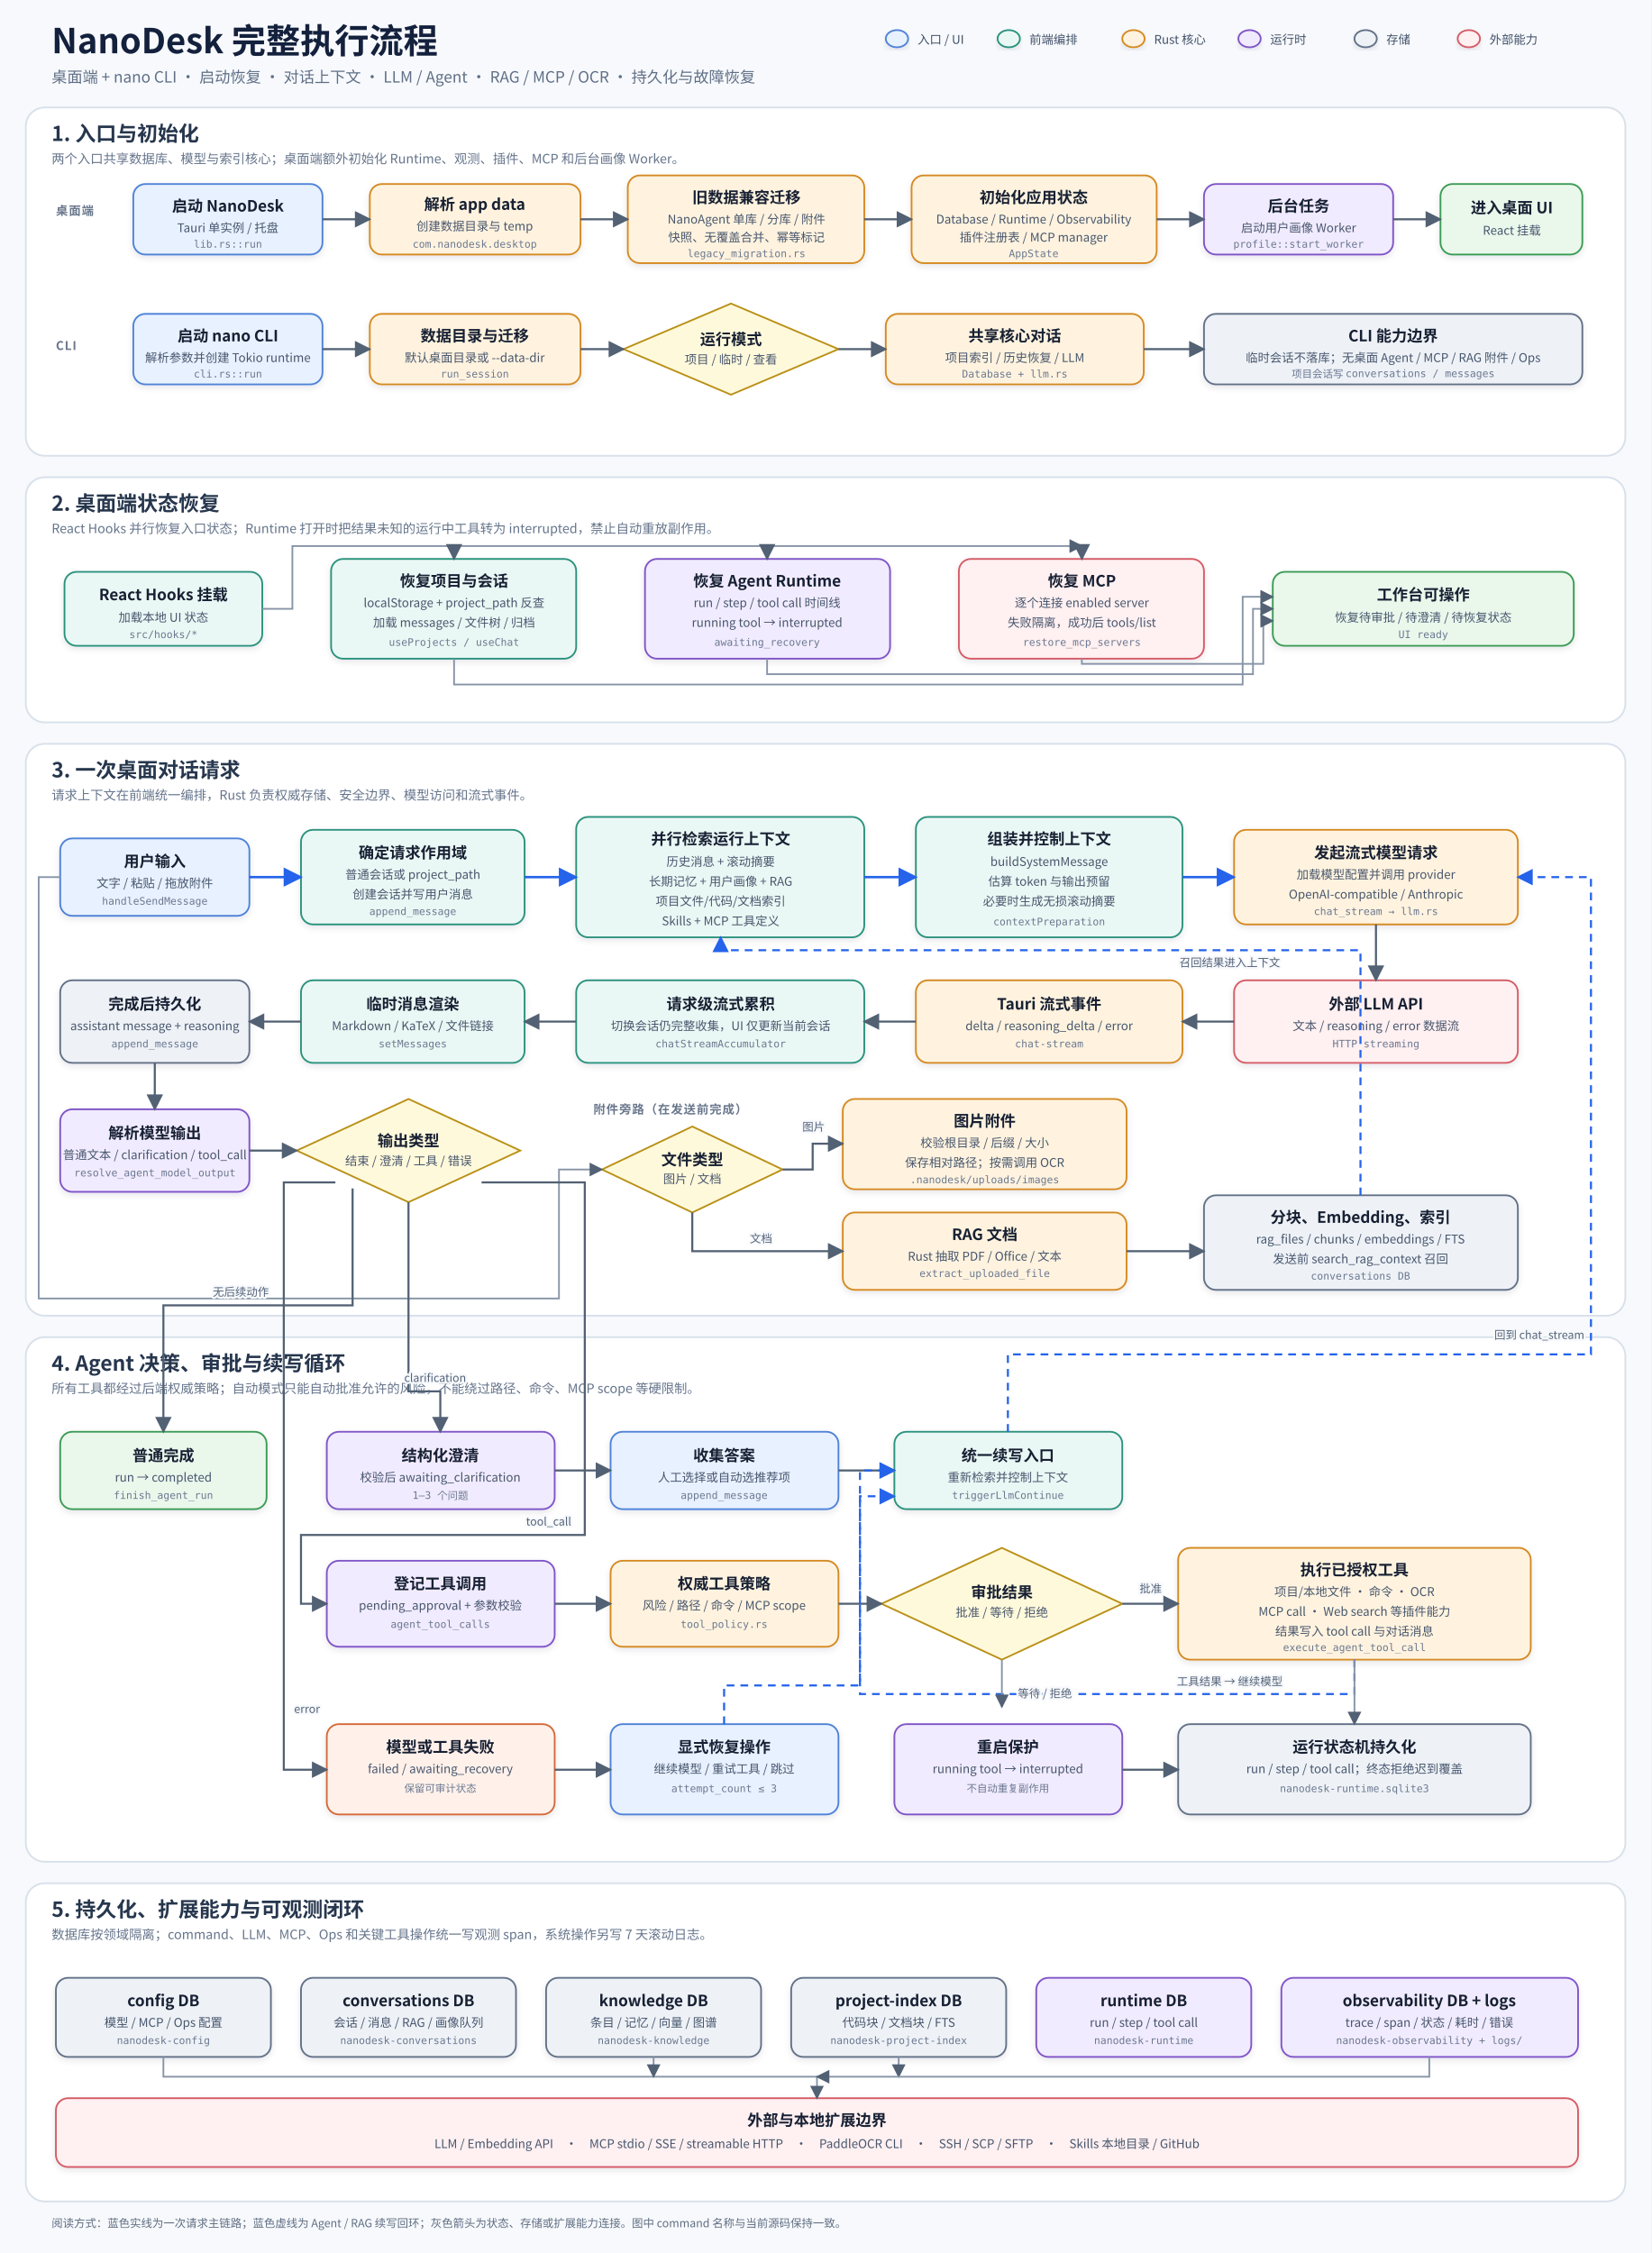
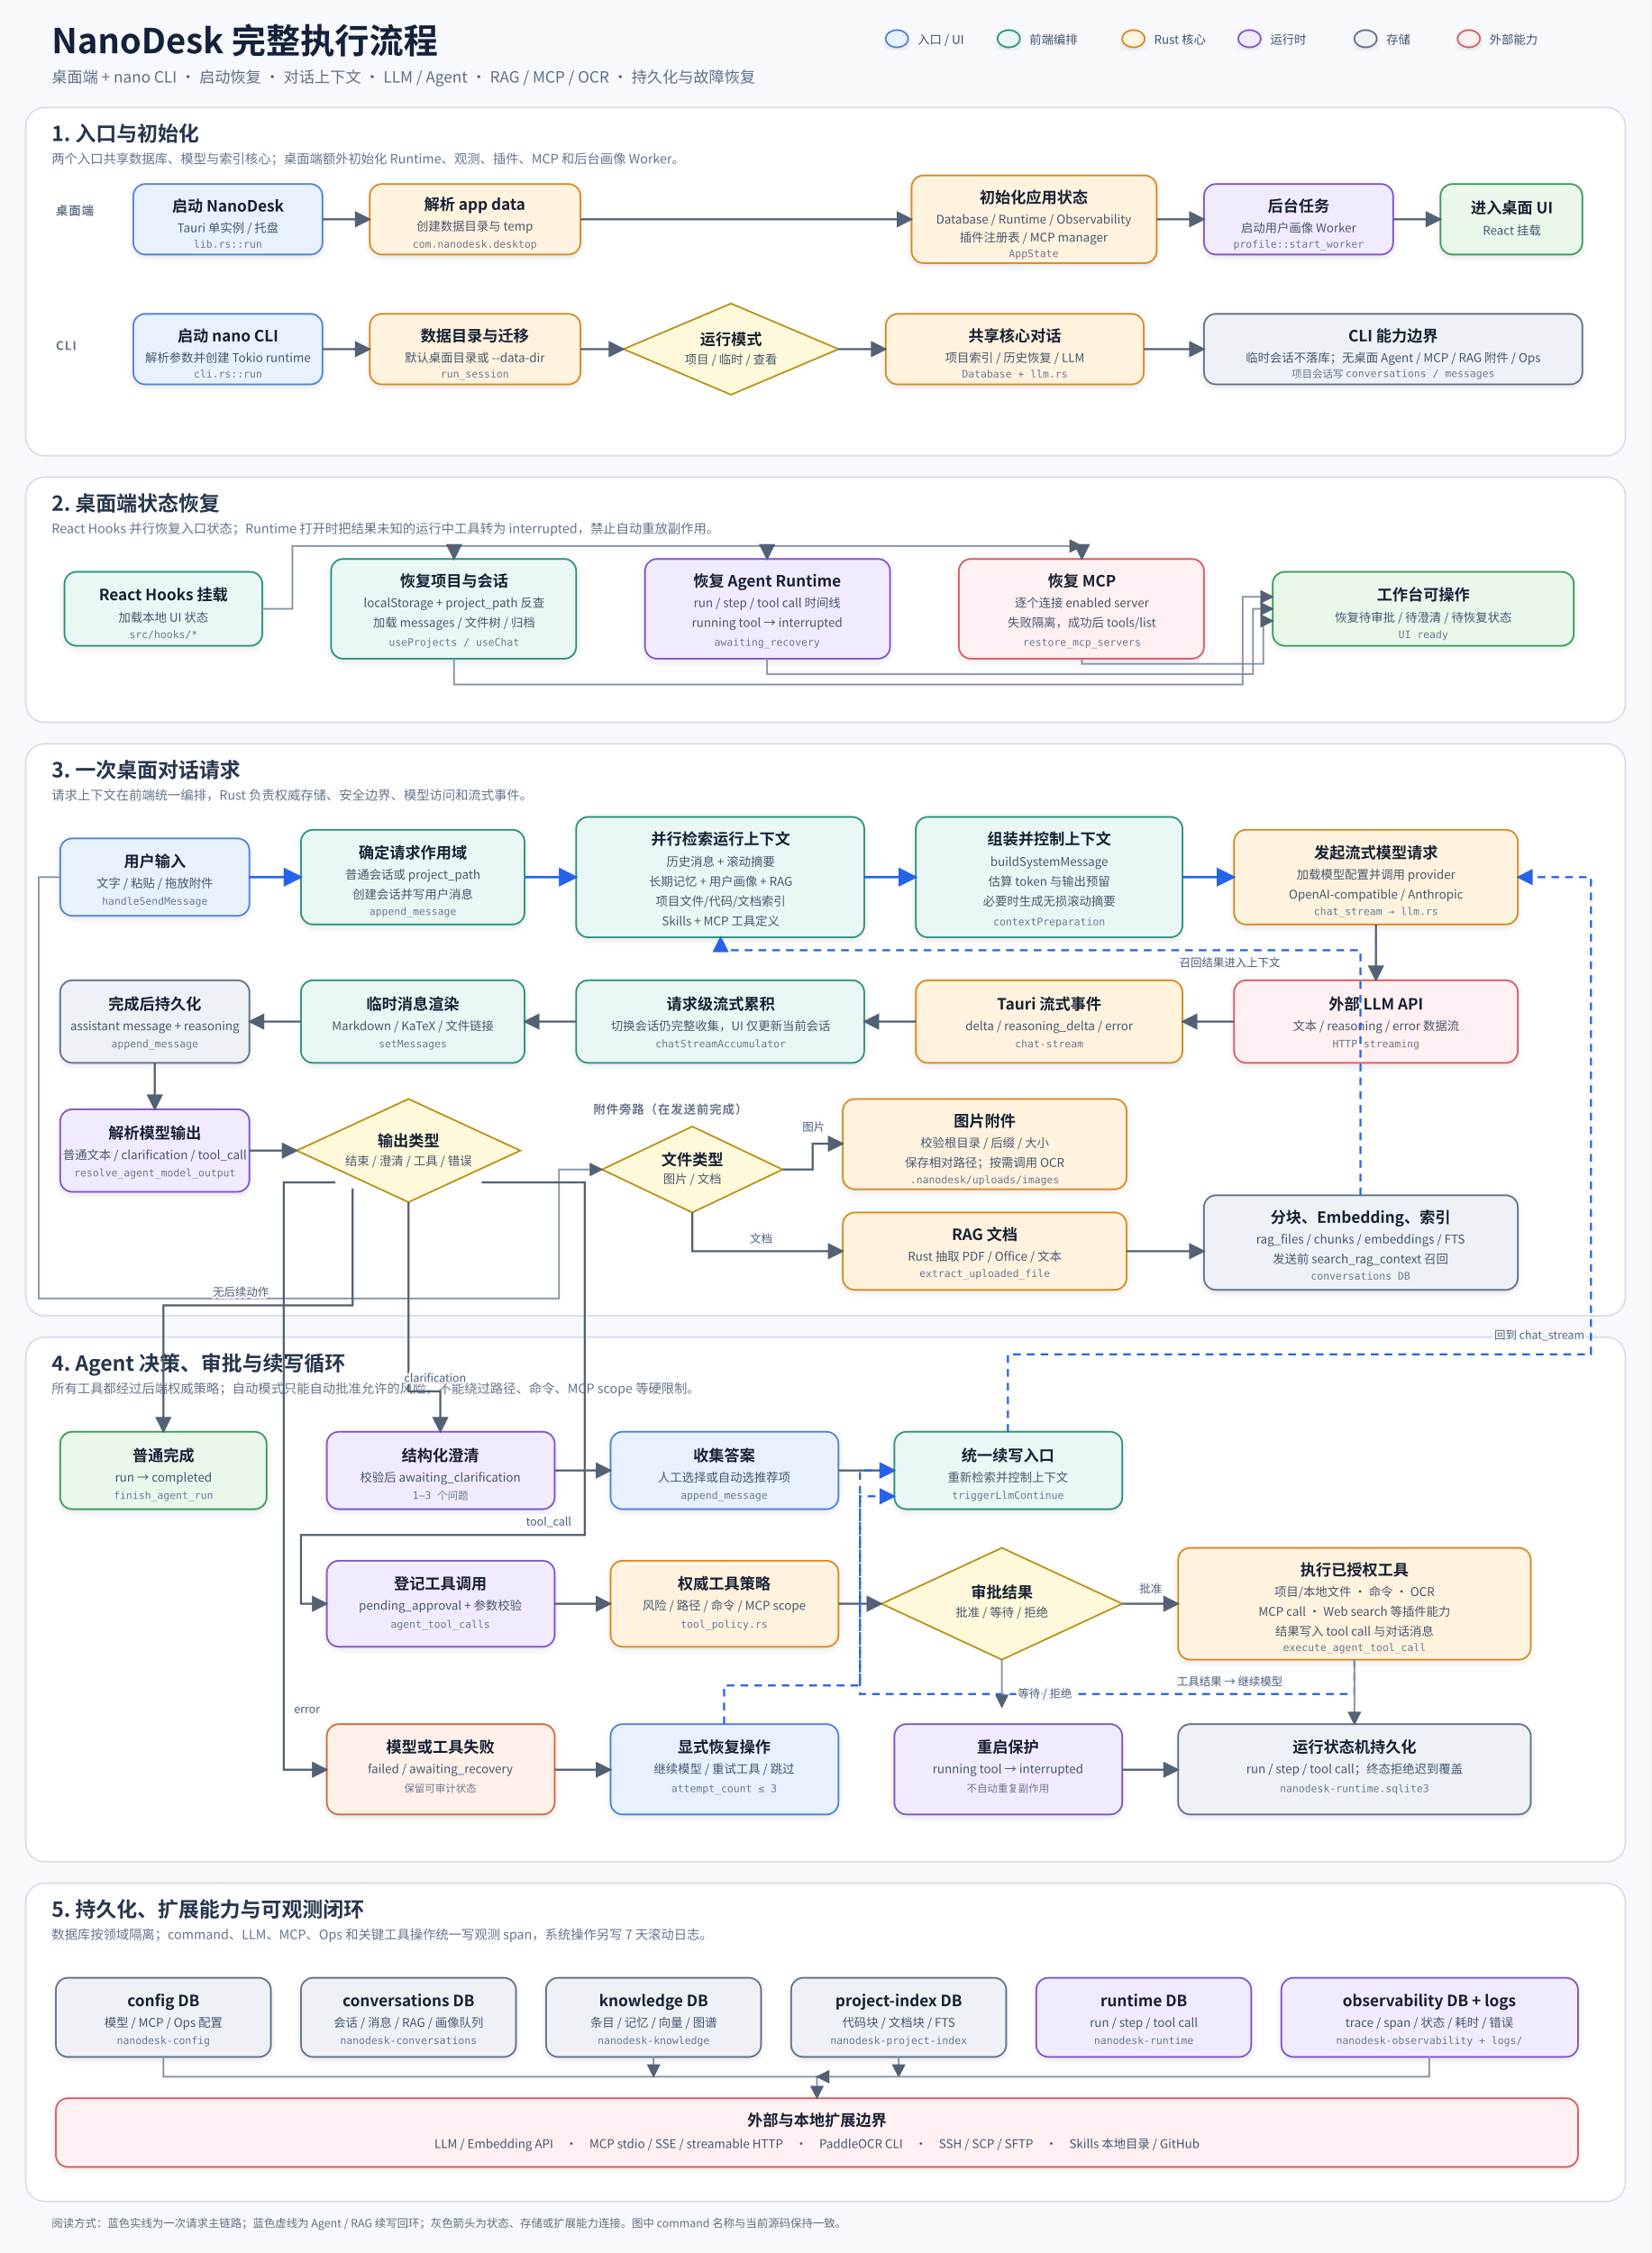
<svg xmlns="http://www.w3.org/2000/svg" width="1920" height="2620" viewBox="0 0 1920 2620" role="img" aria-labelledby="title desc">
  <defs>
    <marker id="arrow" viewBox="0 0 10 10" refX="9" refY="5" markerWidth="8" markerHeight="8" orient="auto-start-reverse">
      <path d="M 0 0 L 10 5 L 0 10 z" fill="#526173" />
    </marker>
    <marker id="arrow-blue" viewBox="0 0 10 10" refX="9" refY="5" markerWidth="8" markerHeight="8" orient="auto-start-reverse">
      <path d="M 0 0 L 10 5 L 0 10 z" fill="#2563eb" />
    </marker>
    <filter id="shadow" x="-10%" y="-10%" width="120%" height="130%">
      <feDropShadow dx="0" dy="3" stdDeviation="4" flood-color="#0f172a" flood-opacity="0.10" />
    </filter>
    <style>
      text { font-family: "Microsoft YaHei", "PingFang SC", "Noto Sans CJK SC", sans-serif; fill: #172033; }
      .page { fill: #f7f9fc; }
      .section { fill: #ffffff; stroke: #d8e0ea; stroke-width: 2; rx: 22; }
      .section-title { font-size: 24px; font-weight: 700; fill: #26364d; }
      .section-subtitle { font-size: 15px; fill: #65748b; }
      .title { font-size: 40px; font-weight: 700; fill: #14213d; }
      .subtitle { font-size: 18px; fill: #5f6f86; }
      .node { stroke-width: 2; rx: 14; filter: url(#shadow); }
      .entry { fill: #e8f1ff; stroke: #4f82d8; }
      .frontend { fill: #eaf8f5; stroke: #2c927d; }
      .rust { fill: #fff3df; stroke: #d58a24; }
      .runtime { fill: #f1ebff; stroke: #8055c7; }
      .storage { fill: #eef2f7; stroke: #637187; }
      .external { fill: #fff0f1; stroke: #d45b66; }
      .success { fill: #eaf8ec; stroke: #3b9b55; }
      .error { fill: #fff1ea; stroke: #d46a3a; }
      .decision { fill: #fff9db; stroke: #b99016; stroke-width: 2; }
      .node-title { font-size: 18px; font-weight: 700; text-anchor: middle; }
      .node-text { font-size: 14px; text-anchor: middle; fill: #47566d; }
      .node-code { font-size: 12px; text-anchor: middle; fill: #6b7890; font-family: Consolas, "Cascadia Mono", monospace; }
      .edge { fill: none; stroke: #526173; stroke-width: 2.4; marker-end: url(#arrow); }
      .edge-blue { fill: none; stroke: #2563eb; stroke-width: 2.8; marker-end: url(#arrow-blue); }
      .edge-dashed { fill: none; stroke: #2563eb; stroke-width: 2.4; stroke-dasharray: 9 7; marker-end: url(#arrow-blue); }
      .edge-soft { fill: none; stroke: #8794a7; stroke-width: 2; marker-end: url(#arrow); }
      .edge-label { font-size: 13px; fill: #536278; text-anchor: middle; paint-order: stroke; stroke: #f7f9fc; stroke-width: 5; stroke-linejoin: round; }
      .note { font-size: 13px; fill: #5f6d82; }
      .legend { font-size: 14px; fill: #425169; }
      .lane-label { font-size: 14px; font-weight: 700; fill: #69778c; letter-spacing: 1px; }
    </style>
  </defs>
  <rect class="page" width="1920" height="2620" />
  <text class="title" x="60" y="62">NanoDesk 完整执行流程</text>
  <text class="subtitle" x="60" y="96">桌面端 + nano CLI · 启动恢复 · 对话上下文 · LLM / Agent · RAG / MCP / OCR · 持久化与故障恢复</text>
  <g aria-label="图例">
    <rect class="node entry" x="1030" y="35" width="26" height="20" rx="5" />
    <text class="legend" x="1067" y="51">入口 / UI</text>
    <rect class="node frontend" x="1160" y="35" width="26" height="20" rx="5" />
    <text class="legend" x="1197" y="51">前端编排</text>
    <rect class="node rust" x="1305" y="35" width="26" height="20" rx="5" />
    <text class="legend" x="1342" y="51">Rust 核心</text>
    <rect class="node runtime" x="1440" y="35" width="26" height="20" rx="5" />
    <text class="legend" x="1477" y="51">运行时</text>
    <rect class="node storage" x="1575" y="35" width="26" height="20" rx="5" />
    <text class="legend" x="1612" y="51">存储</text>
    <rect class="node external" x="1695" y="35" width="26" height="20" rx="5" />
    <text class="legend" x="1732" y="51">外部能力</text>
  </g>
  <rect class="section" x="30" y="125" width="1860" height="405" />
  <text class="section-title" x="60" y="164">1. 入口与初始化</text>
  <text class="section-subtitle" x="60" y="190">两个入口共享数据库、模型与索引核心；桌面端额外初始化 Runtime、观测、插件、MCP 和后台画像 Worker。</text>
  <text class="lane-label" x="65" y="250">桌面端</text>
  <rect class="node entry" x="155" y="214" width="220" height="82" />
  <text class="node-title" x="265" y="246">启动 NanoDesk</text>
  <text class="node-text" x="265" y="270">Tauri 单实例 / 托盘</text>
  <text class="node-code" x="265" y="288">lib.rs::run</text>
  <rect class="node rust" x="430" y="214" width="245" height="82" />
  <text class="node-title" x="552" y="244">解析 app data</text>
  <text class="node-text" x="552" y="268">创建数据目录与 temp</text>
  <text class="node-code" x="552" y="288">com.nanodesk.desktop</text>
-   <rect class="node rust" x="730" y="204" width="275" height="102" />
-   <text class="node-title" x="868" y="236">旧数据兼容迁移</text>
-   <text class="node-text" x="868" y="260">NanoAgent 单库 / 分库 / 附件</text>
-   <text class="node-text" x="868" y="281">快照、无覆盖合并、幂等标记</text>
-   <text class="node-code" x="868" y="299">legacy_migration.rs</text>
  <rect class="node rust" x="1060" y="204" width="285" height="102" />
  <text class="node-title" x="1202" y="236">初始化应用状态</text>
  <text class="node-text" x="1202" y="260">Database / Runtime / Observability</text>
  <text class="node-text" x="1202" y="281">插件注册表 / MCP manager</text>
  <text class="node-code" x="1202" y="299">AppState</text>
  <rect class="node runtime" x="1400" y="214" width="220" height="82" />
  <text class="node-title" x="1510" y="246">后台任务</text>
  <text class="node-text" x="1510" y="270">启动用户画像 Worker</text>
  <text class="node-code" x="1510" y="288">profile::start_worker</text>
  <rect class="node success" x="1675" y="214" width="165" height="82" />
  <text class="node-title" x="1758" y="248">进入桌面 UI</text>
  <text class="node-text" x="1758" y="273">React 挂载</text>
  <path class="edge" d="M 375 255 H 430" />
-   <path class="edge" d="M 675 255 H 730" />
-   <path class="edge" d="M 1005 255 H 1060" />
+   <path class="edge" d="M 675 255 H 1060" />
  <path class="edge" d="M 1345 255 H 1400" />
  <path class="edge" d="M 1620 255 H 1675" />
  <text class="lane-label" x="65" y="407">CLI</text>
  <rect class="node entry" x="155" y="365" width="220" height="82" />
  <text class="node-title" x="265" y="397">启动 nano CLI</text>
  <text class="node-text" x="265" y="421">解析参数并创建 Tokio runtime</text>
  <text class="node-code" x="265" y="439">cli.rs::run</text>
  <rect class="node rust" x="430" y="365" width="245" height="82" />
  <text class="node-title" x="552" y="397">数据目录与迁移</text>
  <text class="node-text" x="552" y="421">默认桌面目录或 --data-dir</text>
  <text class="node-code" x="552" y="439">run_session</text>
  <polygon class="decision" points="850,353 975,406 850,459 725,406" />
  <text class="node-title" x="850" y="401">运行模式</text>
  <text class="node-text" x="850" y="423">项目 / 临时 / 查看</text>
  <rect class="node rust" x="1030" y="365" width="300" height="82" />
  <text class="node-title" x="1180" y="397">共享核心对话</text>
  <text class="node-text" x="1180" y="421">项目索引 / 历史恢复 / LLM</text>
  <text class="node-code" x="1180" y="439">Database + llm.rs</text>
  <rect class="node storage" x="1400" y="365" width="440" height="82" />
  <text class="node-title" x="1620" y="397">CLI 能力边界</text>
  <text class="node-text" x="1620" y="421">临时会话不落库；无桌面 Agent / MCP / RAG 附件 / Ops</text>
  <text class="node-code" x="1620" y="439">项目会话写 conversations / messages</text>
  <path class="edge" d="M 375 406 H 430" />
  <path class="edge" d="M 675 406 H 725" />
  <path class="edge" d="M 975 406 H 1030" />
  <path class="edge" d="M 1330 406 H 1400" />
  <rect class="section" x="30" y="555" width="1860" height="285" />
  <text class="section-title" x="60" y="594">2. 桌面端状态恢复</text>
  <text class="section-subtitle" x="60" y="620">React Hooks 并行恢复入口状态；Runtime 打开时把结果未知的运行中工具转为 interrupted，禁止自动重放副作用。</text>
  <rect class="node frontend" x="75" y="665" width="230" height="86" />
  <text class="node-title" x="190" y="698">React Hooks 挂载</text>
  <text class="node-text" x="190" y="723">加载本地 UI 状态</text>
  <text class="node-code" x="190" y="742">src/hooks/*</text>
  <rect class="node frontend" x="385" y="650" width="285" height="116" />
  <text class="node-title" x="528" y="682">恢复项目与会话</text>
  <text class="node-text" x="528" y="706">localStorage + project_path 反查</text>
  <text class="node-text" x="528" y="729">加载 messages / 文件树 / 归档</text>
  <text class="node-code" x="528" y="751">useProjects / useChat</text>
  <rect class="node runtime" x="750" y="650" width="285" height="116" />
  <text class="node-title" x="892" y="682">恢复 Agent Runtime</text>
  <text class="node-text" x="892" y="706">run / step / tool call 时间线</text>
  <text class="node-text" x="892" y="729">running tool → interrupted</text>
  <text class="node-code" x="892" y="751">awaiting_recovery</text>
  <rect class="node external" x="1115" y="650" width="285" height="116" />
  <text class="node-title" x="1258" y="682">恢复 MCP</text>
  <text class="node-text" x="1258" y="706">逐个连接 enabled server</text>
  <text class="node-text" x="1258" y="729">失败隔离，成功后 tools/list</text>
  <text class="node-code" x="1258" y="751">restore_mcp_servers</text>
  <rect class="node success" x="1480" y="665" width="350" height="86" />
  <text class="node-title" x="1655" y="698">工作台可操作</text>
  <text class="node-text" x="1655" y="723">恢复待审批 / 待澄清 / 待恢复状态</text>
  <text class="node-code" x="1655" y="742">UI ready</text>
  <path class="edge-soft" d="M 305 708 H 340 V 635 H 1258" />
  <path class="edge" d="M 528 635 V 650" />
  <path class="edge" d="M 892 635 V 650" />
  <path class="edge" d="M 1258 635 V 650" />
  <path class="edge-soft" d="M 528 766 V 796 H 1445 V 694 H 1480" />
  <path class="edge-soft" d="M 892 766 V 784 H 1457 V 708 H 1480" />
  <path class="edge-soft" d="M 1258 766 V 772 H 1469 V 722 H 1480" />
  <rect class="section" x="30" y="865" width="1860" height="665" />
  <text class="section-title" x="60" y="904">3. 一次桌面对话请求</text>
  <text class="section-subtitle" x="60" y="930">请求上下文在前端统一编排，Rust 负责权威存储、安全边界、模型访问和流式事件。</text>
  <rect class="node entry" x="70" y="975" width="220" height="90" />
  <text class="node-title" x="180" y="1008">用户输入</text>
  <text class="node-text" x="180" y="1032">文字 / 粘贴 / 拖放附件</text>
  <text class="node-code" x="180" y="1052">handleSendMessage</text>
  <rect class="node frontend" x="350" y="965" width="260" height="110" />
  <text class="node-title" x="480" y="998">确定请求作用域</text>
  <text class="node-text" x="480" y="1022">普通会话或 project_path</text>
  <text class="node-text" x="480" y="1045">创建会话并写用户消息</text>
  <text class="node-code" x="480" y="1064">append_message</text>
  <rect class="node frontend" x="670" y="950" width="335" height="140" />
  <text class="node-title" x="838" y="982">并行检索运行上下文</text>
  <text class="node-text" x="838" y="1007">历史消息 + 滚动摘要</text>
  <text class="node-text" x="838" y="1030">长期记忆 + 用户画像 + RAG</text>
  <text class="node-text" x="838" y="1053">项目文件/代码/文档索引</text>
  <text class="node-text" x="838" y="1076">Skills + MCP 工具定义</text>
  <rect class="node frontend" x="1065" y="950" width="310" height="140" />
  <text class="node-title" x="1220" y="982">组装并控制上下文</text>
  <text class="node-text" x="1220" y="1007">buildSystemMessage</text>
  <text class="node-text" x="1220" y="1030">估算 token 与输出预留</text>
  <text class="node-text" x="1220" y="1053">必要时生成无损滚动摘要</text>
  <text class="node-code" x="1220" y="1076">contextPreparation</text>
  <rect class="node rust" x="1435" y="965" width="330" height="110" />
  <text class="node-title" x="1600" y="998">发起流式模型请求</text>
  <text class="node-text" x="1600" y="1022">加载模型配置并调用 provider</text>
  <text class="node-text" x="1600" y="1045">OpenAI-compatible / Anthropic</text>
  <text class="node-code" x="1600" y="1064">chat_stream → llm.rs</text>
  <path class="edge-blue" d="M 290 1020 H 350" />
  <path class="edge-blue" d="M 610 1020 H 670" />
  <path class="edge-blue" d="M 1005 1020 H 1065" />
  <path class="edge-blue" d="M 1375 1020 H 1435" />
  <rect class="node external" x="1435" y="1140" width="330" height="96" />
  <text class="node-title" x="1600" y="1174">外部 LLM API</text>
  <text class="node-text" x="1600" y="1198">文本 / reasoning / error 数据流</text>
  <text class="node-code" x="1600" y="1218">HTTP streaming</text>
  <rect class="node rust" x="1065" y="1140" width="310" height="96" />
  <text class="node-title" x="1220" y="1174">Tauri 流式事件</text>
  <text class="node-text" x="1220" y="1198">delta / reasoning_delta / error</text>
  <text class="node-code" x="1220" y="1218">chat-stream</text>
  <rect class="node frontend" x="670" y="1140" width="335" height="96" />
  <text class="node-title" x="838" y="1174">请求级流式累积</text>
  <text class="node-text" x="838" y="1198">切换会话仍完整收集，UI 仅更新当前会话</text>
  <text class="node-code" x="838" y="1218">chatStreamAccumulator</text>
  <rect class="node frontend" x="350" y="1140" width="260" height="96" />
  <text class="node-title" x="480" y="1174">临时消息渲染</text>
  <text class="node-text" x="480" y="1198">Markdown / KaTeX / 文件链接</text>
  <text class="node-code" x="480" y="1218">setMessages</text>
  <rect class="node storage" x="70" y="1140" width="220" height="96" />
  <text class="node-title" x="180" y="1174">完成后持久化</text>
  <text class="node-text" x="180" y="1198">assistant message + reasoning</text>
  <text class="node-code" x="180" y="1218">append_message</text>
  <path class="edge" d="M 1600 1075 V 1140" />
  <path class="edge" d="M 1435 1188 H 1375" />
  <path class="edge" d="M 1065 1188 H 1005" />
  <path class="edge" d="M 670 1188 H 610" />
  <path class="edge" d="M 350 1188 H 290" />
  <rect class="node runtime" x="70" y="1290" width="220" height="96" />
  <text class="node-title" x="180" y="1324">解析模型输出</text>
  <text class="node-text" x="180" y="1348">普通文本 / clarification / tool_call</text>
  <text class="node-code" x="180" y="1368">resolve_agent_model_output</text>
  <polygon class="decision" points="475,1278 605,1338 475,1398 345,1338" />
  <text class="node-title" x="475" y="1333">输出类型</text>
  <text class="node-text" x="475" y="1355">结束 / 澄清 / 工具 / 错误</text>
  <path class="edge" d="M 180 1236 V 1290" />
  <path class="edge" d="M 290 1338 H 345" />
  <text class="lane-label" x="690" y="1295">附件旁路（在发送前完成）</text>
  <polygon class="decision" points="805,1310 910,1360 805,1410 700,1360" />
  <text class="node-title" x="805" y="1355">文件类型</text>
  <text class="node-text" x="805" y="1376">图片 / 文档</text>
  <rect class="node rust" x="980" y="1278" width="330" height="105" />
  <text class="node-title" x="1145" y="1310">图片附件</text>
  <text class="node-text" x="1145" y="1334">校验根目录 / 后缀 / 大小</text>
  <text class="node-text" x="1145" y="1357">保存相对路径；按需调用 OCR</text>
  <text class="node-code" x="1145" y="1376">.nanodesk/uploads/images</text>
  <rect class="node rust" x="980" y="1410" width="330" height="90" />
  <text class="node-title" x="1145" y="1442">RAG 文档</text>
  <text class="node-text" x="1145" y="1466">Rust 抽取 PDF / Office / 文本</text>
  <text class="node-code" x="1145" y="1485">extract_uploaded_file</text>
  <rect class="node storage" x="1400" y="1390" width="365" height="110" />
  <text class="node-title" x="1582" y="1422">分块、Embedding、索引</text>
  <text class="node-text" x="1582" y="1446">rag_files / chunks / embeddings / FTS</text>
  <text class="node-text" x="1582" y="1469">发送前 search_rag_context 召回</text>
  <text class="node-code" x="1582" y="1488">conversations DB</text>
  <path class="edge-soft" d="M 70 1020 H 45 V 1510 H 650 V 1360 H 700" />
  <path class="edge" d="M 910 1360 H 945 V 1330 H 980" />
  <text class="edge-label" x="946" y="1315">图片</text>
  <path class="edge" d="M 805 1410 V 1455 H 980" />
  <text class="edge-label" x="885" y="1445">文档</text>
  <path class="edge" d="M 1310 1455 H 1400" />
  <path class="edge-dashed" d="M 1582 1390 V 1105 H 838 V 1090" />
  <text class="edge-label" x="1430" y="1124">召回结果进入上下文</text>
  <rect class="section" x="30" y="1555" width="1860" height="610" />
  <text class="section-title" x="60" y="1594">4. Agent 决策、审批与续写循环</text>
  <text class="section-subtitle" x="60" y="1620">所有工具都经过后端权威策略；自动模式只能自动批准允许的风险，不能绕过路径、命令、MCP scope 等硬限制。</text>
  <rect class="node success" x="70" y="1665" width="240" height="90" />
  <text class="node-title" x="190" y="1699">普通完成</text>
  <text class="node-text" x="190" y="1723">run → completed</text>
  <text class="node-code" x="190" y="1743">finish_agent_run</text>
  <rect class="node runtime" x="380" y="1665" width="265" height="90" />
  <text class="node-title" x="512" y="1699">结构化澄清</text>
  <text class="node-text" x="512" y="1723">校验后 awaiting_clarification</text>
  <text class="node-code" x="512" y="1743">1–3 个问题</text>
  <rect class="node entry" x="710" y="1665" width="265" height="90" />
  <text class="node-title" x="842" y="1699">收集答案</text>
  <text class="node-text" x="842" y="1723">人工选择或自动选推荐项</text>
  <text class="node-code" x="842" y="1743">append_message</text>
  <rect class="node frontend" x="1040" y="1665" width="265" height="90" />
  <text class="node-title" x="1172" y="1699">统一续写入口</text>
  <text class="node-text" x="1172" y="1723">重新检索并控制上下文</text>
  <text class="node-code" x="1172" y="1743">triggerLlmContinue</text>
  <path class="edge" d="M 410 1382 V 1518 H 190 V 1665" />
  <text class="edge-label" x="280" y="1507">无后续动作</text>
  <path class="edge" d="M 475 1398 V 1618 H 512 V 1665" />
  <text class="edge-label" x="506" y="1607">clarification</text>
  <path class="edge" d="M 645 1710 H 710" />
  <path class="edge" d="M 975 1710 H 1040" />
  <path class="edge-dashed" d="M 1172 1665 V 1575 H 1850 V 1020 H 1765" />
  <text class="edge-label" x="1790" y="1557">回到 chat_stream</text>
  <rect class="node runtime" x="380" y="1815" width="265" height="100" />
  <text class="node-title" x="512" y="1848">登记工具调用</text>
  <text class="node-text" x="512" y="1872">pending_approval + 参数校验</text>
  <text class="node-code" x="512" y="1893">agent_tool_calls</text>
  <rect class="node rust" x="710" y="1815" width="265" height="100" />
  <text class="node-title" x="842" y="1848">权威工具策略</text>
  <text class="node-text" x="842" y="1872">风险 / 路径 / 命令 / MCP scope</text>
  <text class="node-code" x="842" y="1893">tool_policy.rs</text>
  <polygon class="decision" points="1165,1800 1305,1865 1165,1930 1025,1865" />
  <text class="node-title" x="1165" y="1858">审批结果</text>
  <text class="node-text" x="1165" y="1880">批准 / 等待 / 拒绝</text>
  <rect class="node rust" x="1370" y="1800" width="410" height="130" />
  <text class="node-title" x="1575" y="1832">执行已授权工具</text>
  <text class="node-text" x="1575" y="1856">项目/本地文件 · 命令 · OCR</text>
  <text class="node-text" x="1575" y="1879">MCP call · Web search 等插件能力</text>
  <text class="node-text" x="1575" y="1902">结果写入 tool call 与对话消息</text>
  <text class="node-code" x="1575" y="1920">execute_agent_tool_call</text>
  <path class="edge" d="M 560 1375 H 680 V 1785 H 350 V 1865 H 380" />
  <text class="edge-label" x="638" y="1774">tool_call</text>
  <path class="edge" d="M 645 1865 H 710" />
  <path class="edge" d="M 975 1865 H 1025" />
  <path class="edge" d="M 1305 1865 H 1370" />
  <text class="edge-label" x="1338" y="1852">批准</text>
  <path class="edge-dashed" d="M 1575 1930 V 1970 H 1000 V 1710 H 1040" />
  <text class="edge-label" x="1430" y="1960">工具结果 → 继续模型</text>
  <path class="edge-soft" d="M 1165 1930 V 1985" />
  <text class="edge-label" x="1215" y="1974">等待 / 拒绝</text>
  <rect class="node error" x="380" y="2005" width="265" height="105" />
  <text class="node-title" x="512" y="2038">模型或工具失败</text>
  <text class="node-text" x="512" y="2062">failed / awaiting_recovery</text>
  <text class="node-code" x="512" y="2084">保留可审计状态</text>
  <rect class="node entry" x="710" y="2005" width="265" height="105" />
  <text class="node-title" x="842" y="2038">显式恢复操作</text>
  <text class="node-text" x="842" y="2062">继续模型 / 重试工具 / 跳过</text>
  <text class="node-code" x="842" y="2084">attempt_count ≤ 3</text>
  <rect class="node runtime" x="1040" y="2005" width="265" height="105" />
  <text class="node-title" x="1172" y="2038">重启保护</text>
  <text class="node-text" x="1172" y="2062">running tool → interrupted</text>
  <text class="node-code" x="1172" y="2084">不自动重复副作用</text>
  <rect class="node storage" x="1370" y="2005" width="410" height="105" />
  <text class="node-title" x="1575" y="2038">运行状态机持久化</text>
  <text class="node-text" x="1575" y="2062">run / step / tool call；终态拒绝迟到覆盖</text>
  <text class="node-code" x="1575" y="2084">nanodesk-runtime.sqlite3</text>
  <path class="edge" d="M 390 1375 H 330 V 2058 H 380" />
  <text class="edge-label" x="357" y="1992">error</text>
  <path class="edge" d="M 645 2058 H 710" />
  <path class="edge-dashed" d="M 842 2005 V 1960 H 1000 V 1740 H 1040" />
  <path class="edge" d="M 1305 2058 H 1370" />
  <path class="edge-soft" d="M 1575 1930 V 2005" />
  <rect class="section" x="30" y="2190" width="1860" height="370" />
  <text class="section-title" x="60" y="2229">5. 持久化、扩展能力与可观测闭环</text>
  <text class="section-subtitle" x="60" y="2255">数据库按领域隔离；command、LLM、MCP、Ops 和关键工具操作统一写观测 span，系统操作另写 7 天滚动日志。</text>
  <rect class="node storage" x="65" y="2300" width="250" height="92" />
  <text class="node-title" x="190" y="2333">config DB</text>
  <text class="node-text" x="190" y="2357">模型 / MCP / Ops 配置</text>
  <text class="node-code" x="190" y="2377">nanodesk-config</text>
  <rect class="node storage" x="350" y="2300" width="250" height="92" />
  <text class="node-title" x="475" y="2333">conversations DB</text>
  <text class="node-text" x="475" y="2357">会话 / 消息 / RAG / 画像队列</text>
  <text class="node-code" x="475" y="2377">nanodesk-conversations</text>
  <rect class="node storage" x="635" y="2300" width="250" height="92" />
  <text class="node-title" x="760" y="2333">knowledge DB</text>
  <text class="node-text" x="760" y="2357">条目 / 记忆 / 向量 / 图谱</text>
  <text class="node-code" x="760" y="2377">nanodesk-knowledge</text>
  <rect class="node storage" x="920" y="2300" width="250" height="92" />
  <text class="node-title" x="1045" y="2333">project-index DB</text>
  <text class="node-text" x="1045" y="2357">代码块 / 文档块 / FTS</text>
  <text class="node-code" x="1045" y="2377">nanodesk-project-index</text>
  <rect class="node runtime" x="1205" y="2300" width="250" height="92" />
  <text class="node-title" x="1330" y="2333">runtime DB</text>
  <text class="node-text" x="1330" y="2357">run / step / tool call</text>
  <text class="node-code" x="1330" y="2377">nanodesk-runtime</text>
  <rect class="node runtime" x="1490" y="2300" width="345" height="92" />
  <text class="node-title" x="1662" y="2333">observability DB + logs</text>
  <text class="node-text" x="1662" y="2357">trace / span / 状态 / 耗时 / 错误</text>
  <text class="node-code" x="1662" y="2377">nanodesk-observability + logs/</text>
  <rect class="node external" x="65" y="2440" width="1770" height="80" />
  <text class="node-title" x="950" y="2472">外部与本地扩展边界</text>
  <text class="node-text" x="950" y="2498">LLM / Embedding API　·　MCP stdio / SSE / streamable HTTP　·　PaddleOCR CLI　·　SSH / SCP / SFTP　·　Skills 本地目录 / GitHub</text>
  <path class="edge-soft" d="M 190 2392 V 2415 H 950 V 2440" />
  <path class="edge-soft" d="M 760 2392 V 2415" />
  <path class="edge-soft" d="M 1045 2392 V 2415" />
  <path class="edge-soft" d="M 1662 2392 V 2415 H 950" />
  <text class="note" x="60" y="2590">阅读方式：蓝色实线为一次请求主链路；蓝色虚线为 Agent / RAG 续写回环；灰色箭头为状态、存储或扩展能力连接。图中 command 名称与当前源码保持一致。</text>
</svg>
